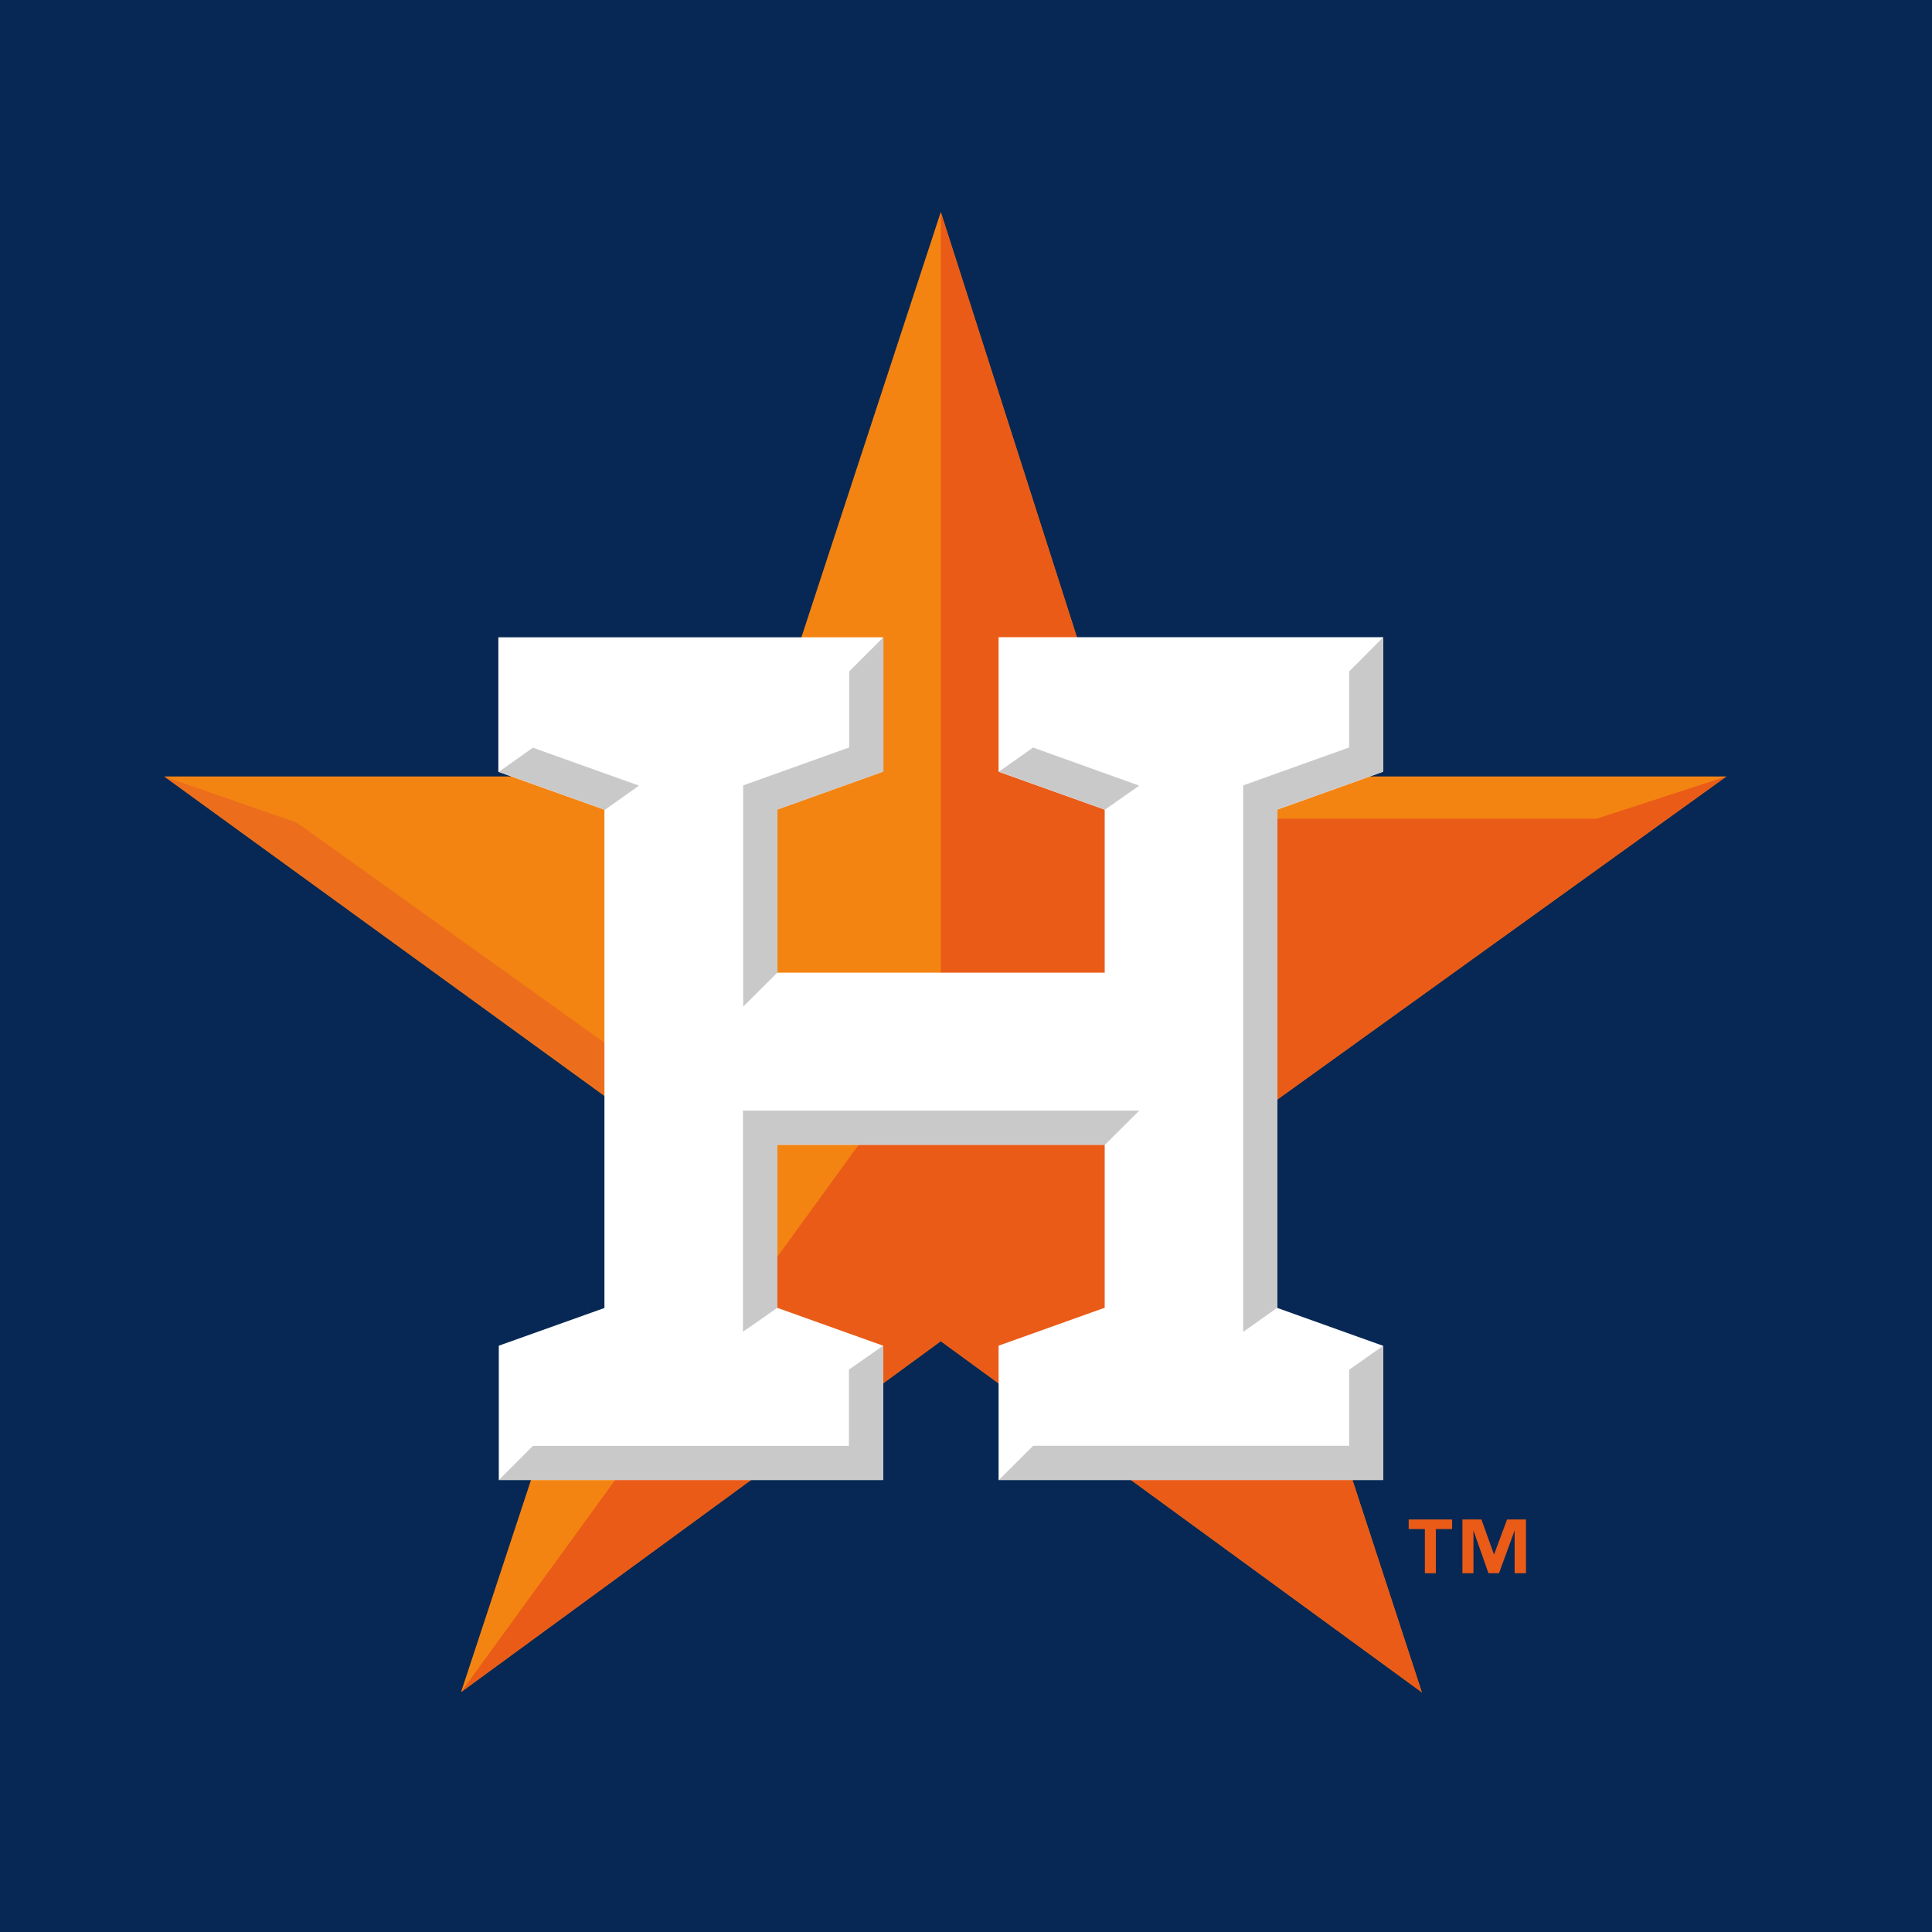
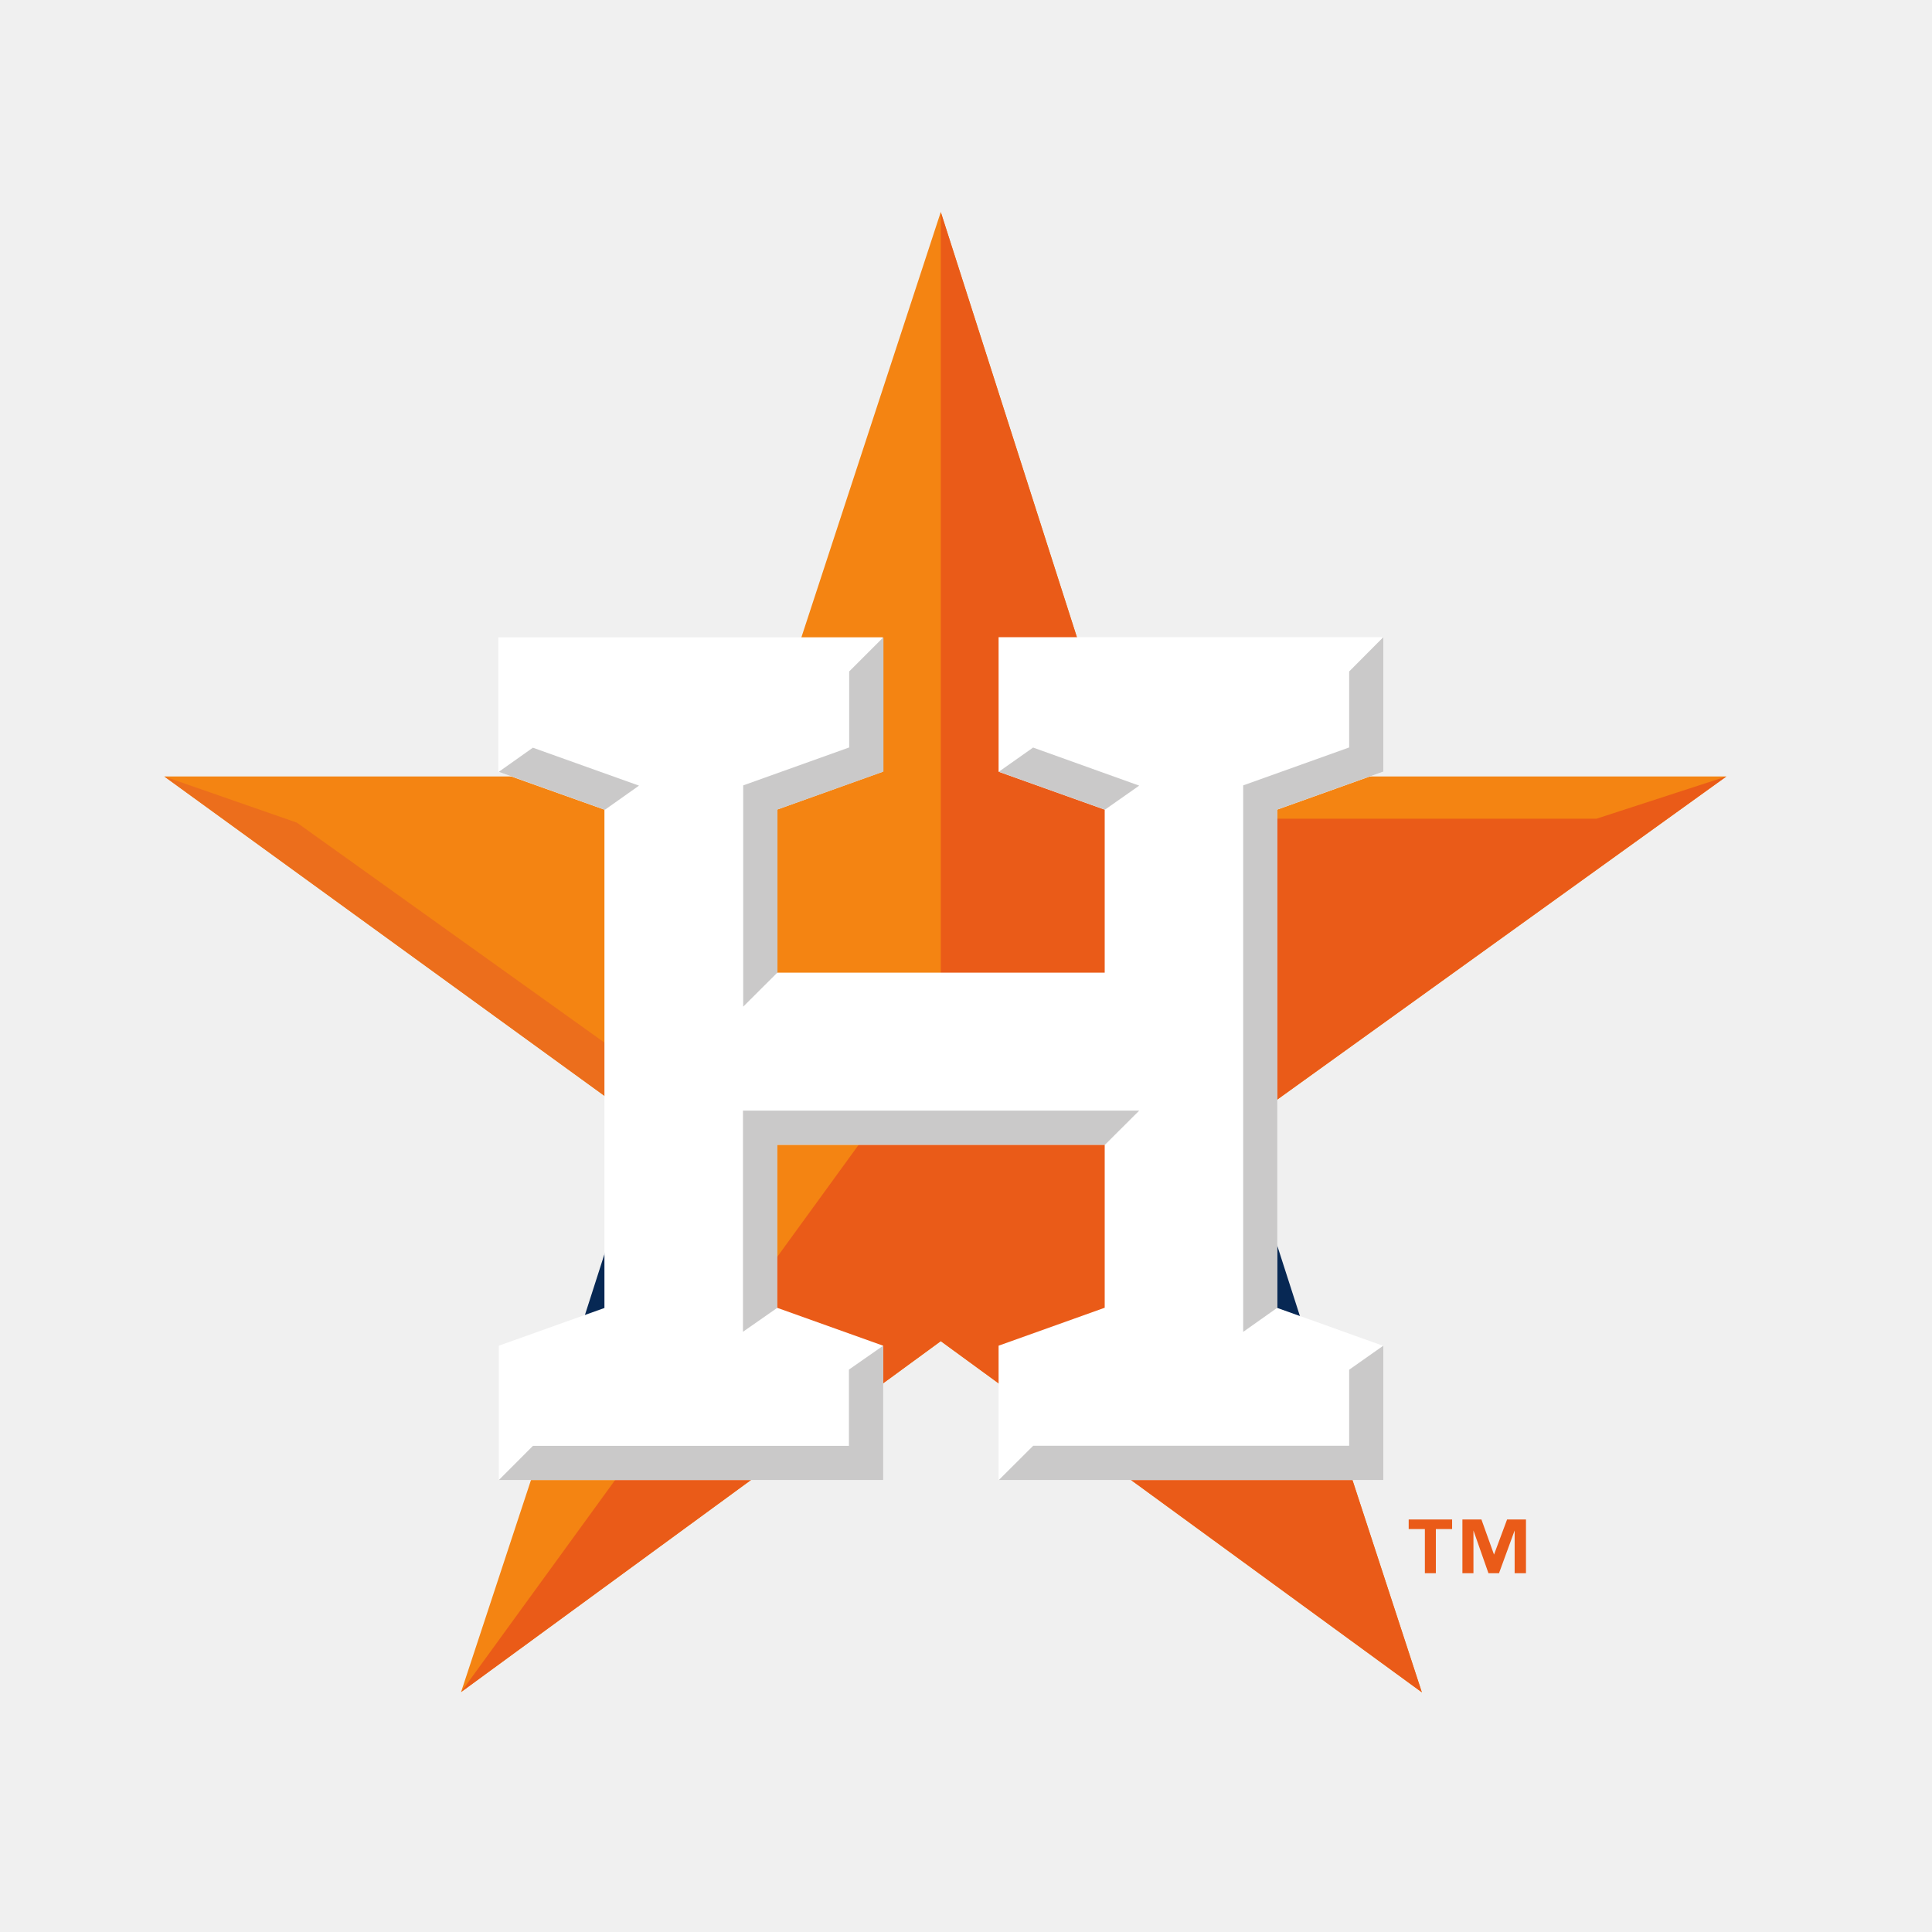
<svg xmlns="http://www.w3.org/2000/svg" height="200" width="200">
-   <rect height="200" width="200" y="0" x="0" fill="#072854" />
+   <rect height="200" width="200" y="0" x="0" fill="#40525900" />
  <path d="m97.389 21.948-19.149 58.432h-61.233l50.014 36.291-19.294 58.494 49.662-36.328 49.8 36.352-19.088-58.395 50.613-36.414h-62.619z" fill="#f48412" />
  <path d="m165.267 84.752h-50.465l1.293-4.372-18.706-58.432v84.859l-49.662 68.358 49.662-36.328 49.8 36.352-19.088-58.395 50.613-36.414z" fill="#ea5b18" />
  <path d="m67.022 116.671 5.345-1.736-41.635-29.777-13.723-4.778z" fill="#ec6e1c" />
  <path d="m134.616 136.387-2.537-7.881v6.982z" fill="#072854" />
  <path d="m60.195 137.237 2.528-7.881v6.982z" fill="#072854" />
  <path d="m51.636 139.305v13.903h39.781v-13.903l-10.985-3.928v-16.871h33.927v16.871l-10.985 3.928v13.903h39.801v-13.891l-10.972-3.928v-51.573l10.972-3.928v-13.928h-39.801v13.928l10.985 3.928v16.871h-33.939v-16.871l10.96-3.928v-13.915h-8.509-31.283v13.928l10.983 3.916v23.952 5.357 22.277z" fill="#fff" />
  <g fill="#cac9c9">
    <path d="m143.199 79.876v-13.918l-3.534 3.553v7.865l-10.972 3.928v56.573l3.534-2.5v-22.265-28.902-0.406l10.972-3.928z" />
    <path d="m143.199 139.305-3.534 2.488v7.869h-32.707l-3.559 3.547h39.801z" />
    <path d="m80.457 118.506h7.697 26.23l3.547-3.534h-41.02v22.893l3.547-2.475v-6.231-10.652z" />
    <path d="m91.429 142.741v-3.436l-3.547 2.475v7.894h-32.711l-3.526 3.534h2.936 8.493 13.946 14.408v-10.467z" />
    <path d="m66.15 81.329-10.987-3.928-3.531 2.5 10.983 3.928 3.534-2.5z" />
    <path d="m106.945 77.388-3.547 2.5 10.985 3.928 3.547-2.488-10.985-3.941z" />
    <path d="m91.454 79.876v-13.912l-3.547 3.545v7.867l-10.972 3.928v22.905l3.547-3.534v-16.871l10.972-3.928z" />
  </g>
  <path d="m157.931 162.857h-1.136v-4.423l-1.618 4.423h-1.093l-1.553-4.423v4.423h-1.143v-5.559h1.97l1.302 3.632 1.352-3.632h1.956v5.559zm-7.609-4.567h-1.683v4.567h-1.136v-4.567h-1.676v-0.992h4.495v0.992z" fill="#ea5b18" />
</svg>
